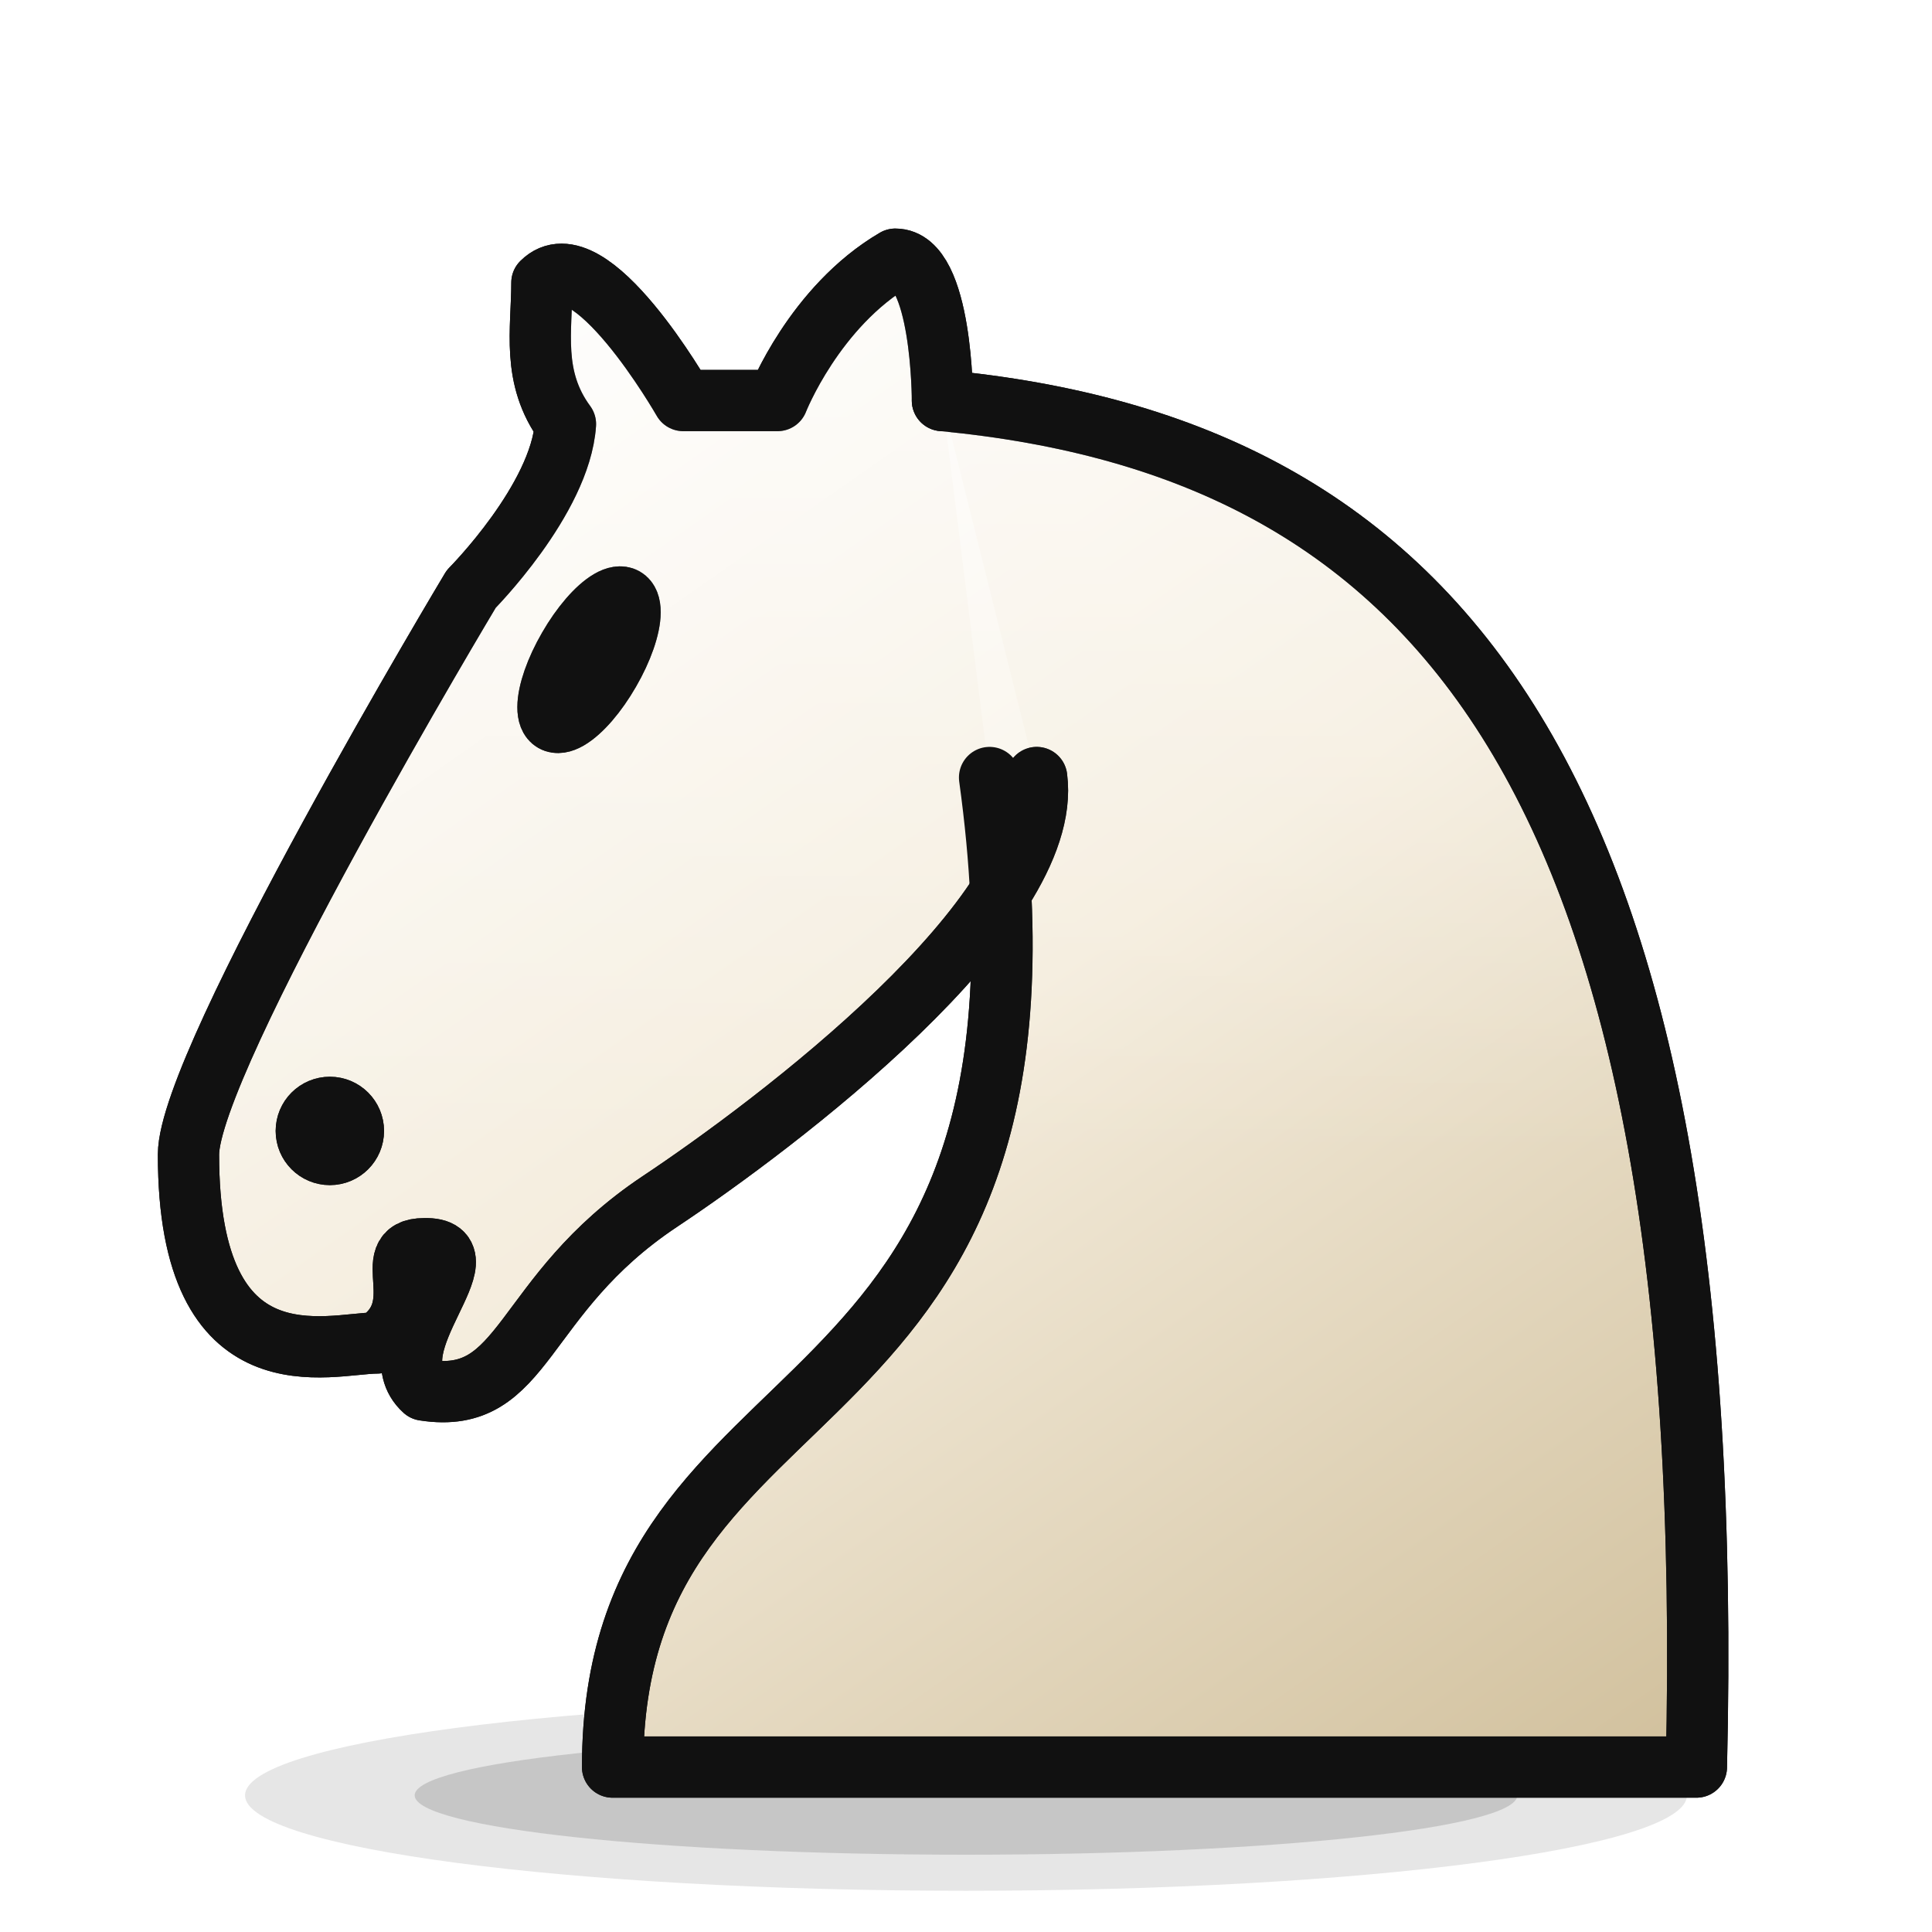
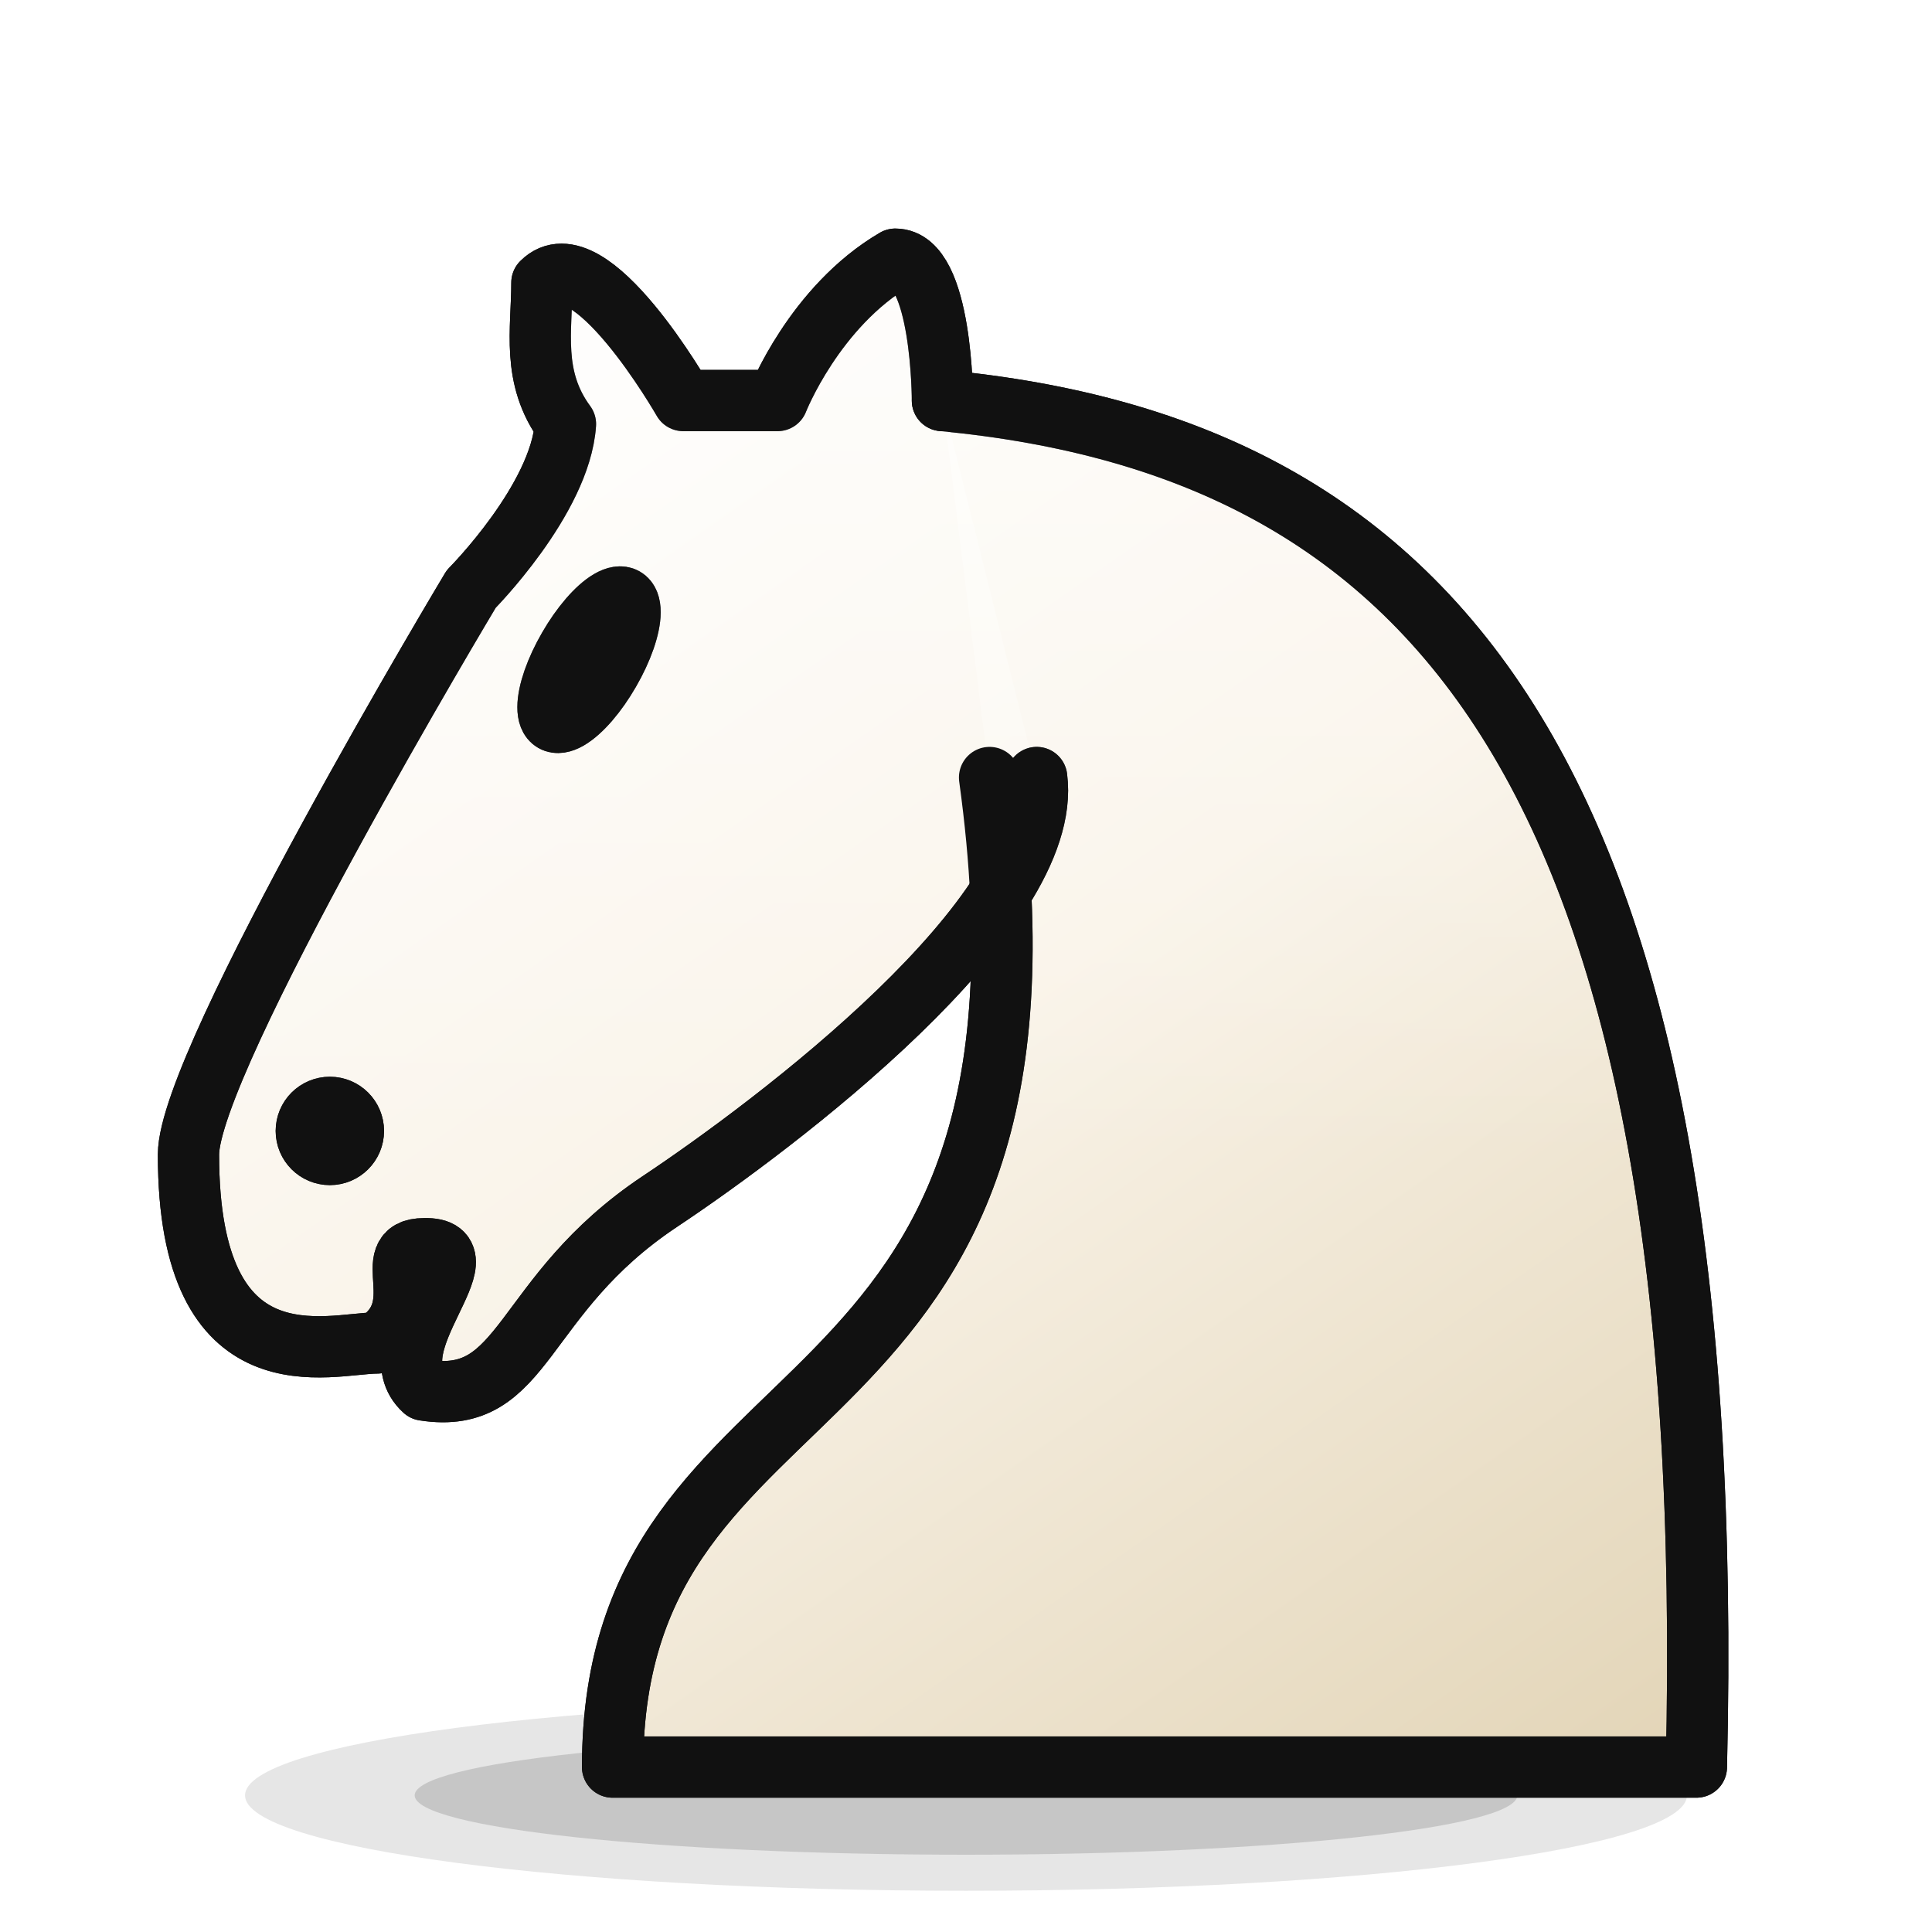
<svg xmlns="http://www.w3.org/2000/svg" viewBox="2 1.5 41 41">
  <defs>
    <linearGradient id="shadedwN" gradientUnits="userSpaceOnUse" x1="9.9" y1="5.4" x2="35.1" y2="41.4">
      <stop offset="0" stop-color="#ffffff" />
-       <stop offset="0.5" stop-color="#f4ecdc" />
-       <stop offset="1" stop-color="#d0bf9b" />
+       <stop offset="0.5" stop-color="#f9f3e8" />
+       <stop offset="1" stop-color="#e2d4b6" />
    </linearGradient>
    <linearGradient id="shadedwNg" gradientUnits="userSpaceOnUse" x1="0" y1="4.5" x2="0" y2="26.1">
      <stop offset="0" stop-color="#ffffff" stop-opacity="0.6" />
      <stop offset="1" stop-color="#ffffff" stop-opacity="0" />
    </linearGradient>
  </defs>
  <ellipse cx="22.5" cy="39.6" rx="15.3" ry="2.025" fill="#000" opacity="0.10" />
  <ellipse cx="22.5" cy="39.6" rx="11.7" ry="1.26" fill="#000" opacity="0.14" />
  <g fill="none" fill-rule="evenodd" stroke="#111111" stroke-linecap="round" stroke-linejoin="round" stroke-width="1.3">
    <path fill="url(#shadedwN)" d="M22 10c10.5 1 16.5 8 16 29H15c0-9 10-6.5 8-21" />
    <path fill="url(#shadedwN)" d="M24 18c.38 2.91-5.55 7.37-8 9-3 2-2.82 4.34-5 4-1.042-.94 1.41-3.04 0-3-1 0 .19 1.23-1 2-1 0-4.003 1-4-4 0-2 6-12 6-12s1.89-1.9 2-3.5c-.73-.994-.5-2-.5-3 1-1 3 2.5 3 2.5h2s.78-1.992 2.5-3c1 0 1 3 1 3" />
    <path fill="#000" d="M9.5 25.5a.5.5 0 1 1-1 0 .5.5 0 1 1 1 0m5.433-9.75a.5 1.5 30 1 1-.866-.5.5 1.5 30 1 1 .866.5" />
  </g>
  <g stroke="none">
    <g fill="none" fill-rule="evenodd" stroke="none" stroke-linecap="round" stroke-linejoin="round" stroke-width="1.3">
      <path fill="url(#shadedwNg)" d="M22 10c10.5 1 16.5 8 16 29H15c0-9 10-6.5 8-21" stroke="none" />
      <path fill="url(#shadedwNg)" d="M24 18c.38 2.91-5.55 7.37-8 9-3 2-2.82 4.34-5 4-1.042-.94 1.41-3.04 0-3-1 0 .19 1.23-1 2-1 0-4.003 1-4-4 0-2 6-12 6-12s1.89-1.9 2-3.5c-.73-.994-.5-2-.5-3 1-1 3 2.5 3 2.5h2s.78-1.992 2.5-3c1 0 1 3 1 3" stroke="none" />
      <path fill="none" d="M9.5 25.5a.5.5 0 1 1-1 0 .5.5 0 1 1 1 0m5.433-9.75a.5 1.5 30 1 1-.866-.5.5 1.5 30 1 1 .866.5" stroke="none" />
    </g>
  </g>
  <g fill="none" fill-rule="evenodd" stroke="#111111" stroke-linecap="round" stroke-linejoin="round" stroke-width="1.3">
    <path fill="none" d="M22 10c10.5 1 16.5 8 16 29H15c0-9 10-6.5 8-21" />
    <path fill="none" d="M24 18c.38 2.91-5.55 7.37-8 9-3 2-2.82 4.34-5 4-1.042-.94 1.41-3.04 0-3-1 0 .19 1.23-1 2-1 0-4.003 1-4-4 0-2 6-12 6-12s1.89-1.9 2-3.5c-.73-.994-.5-2-.5-3 1-1 3 2.5 3 2.5h2s.78-1.992 2.5-3c1 0 1 3 1 3" />
    <path fill="none" d="M9.5 25.5a.5.5 0 1 1-1 0 .5.5 0 1 1 1 0m5.433-9.75a.5 1.5 30 1 1-.866-.5.5 1.5 30 1 1 .866.5" />
  </g>
</svg>
